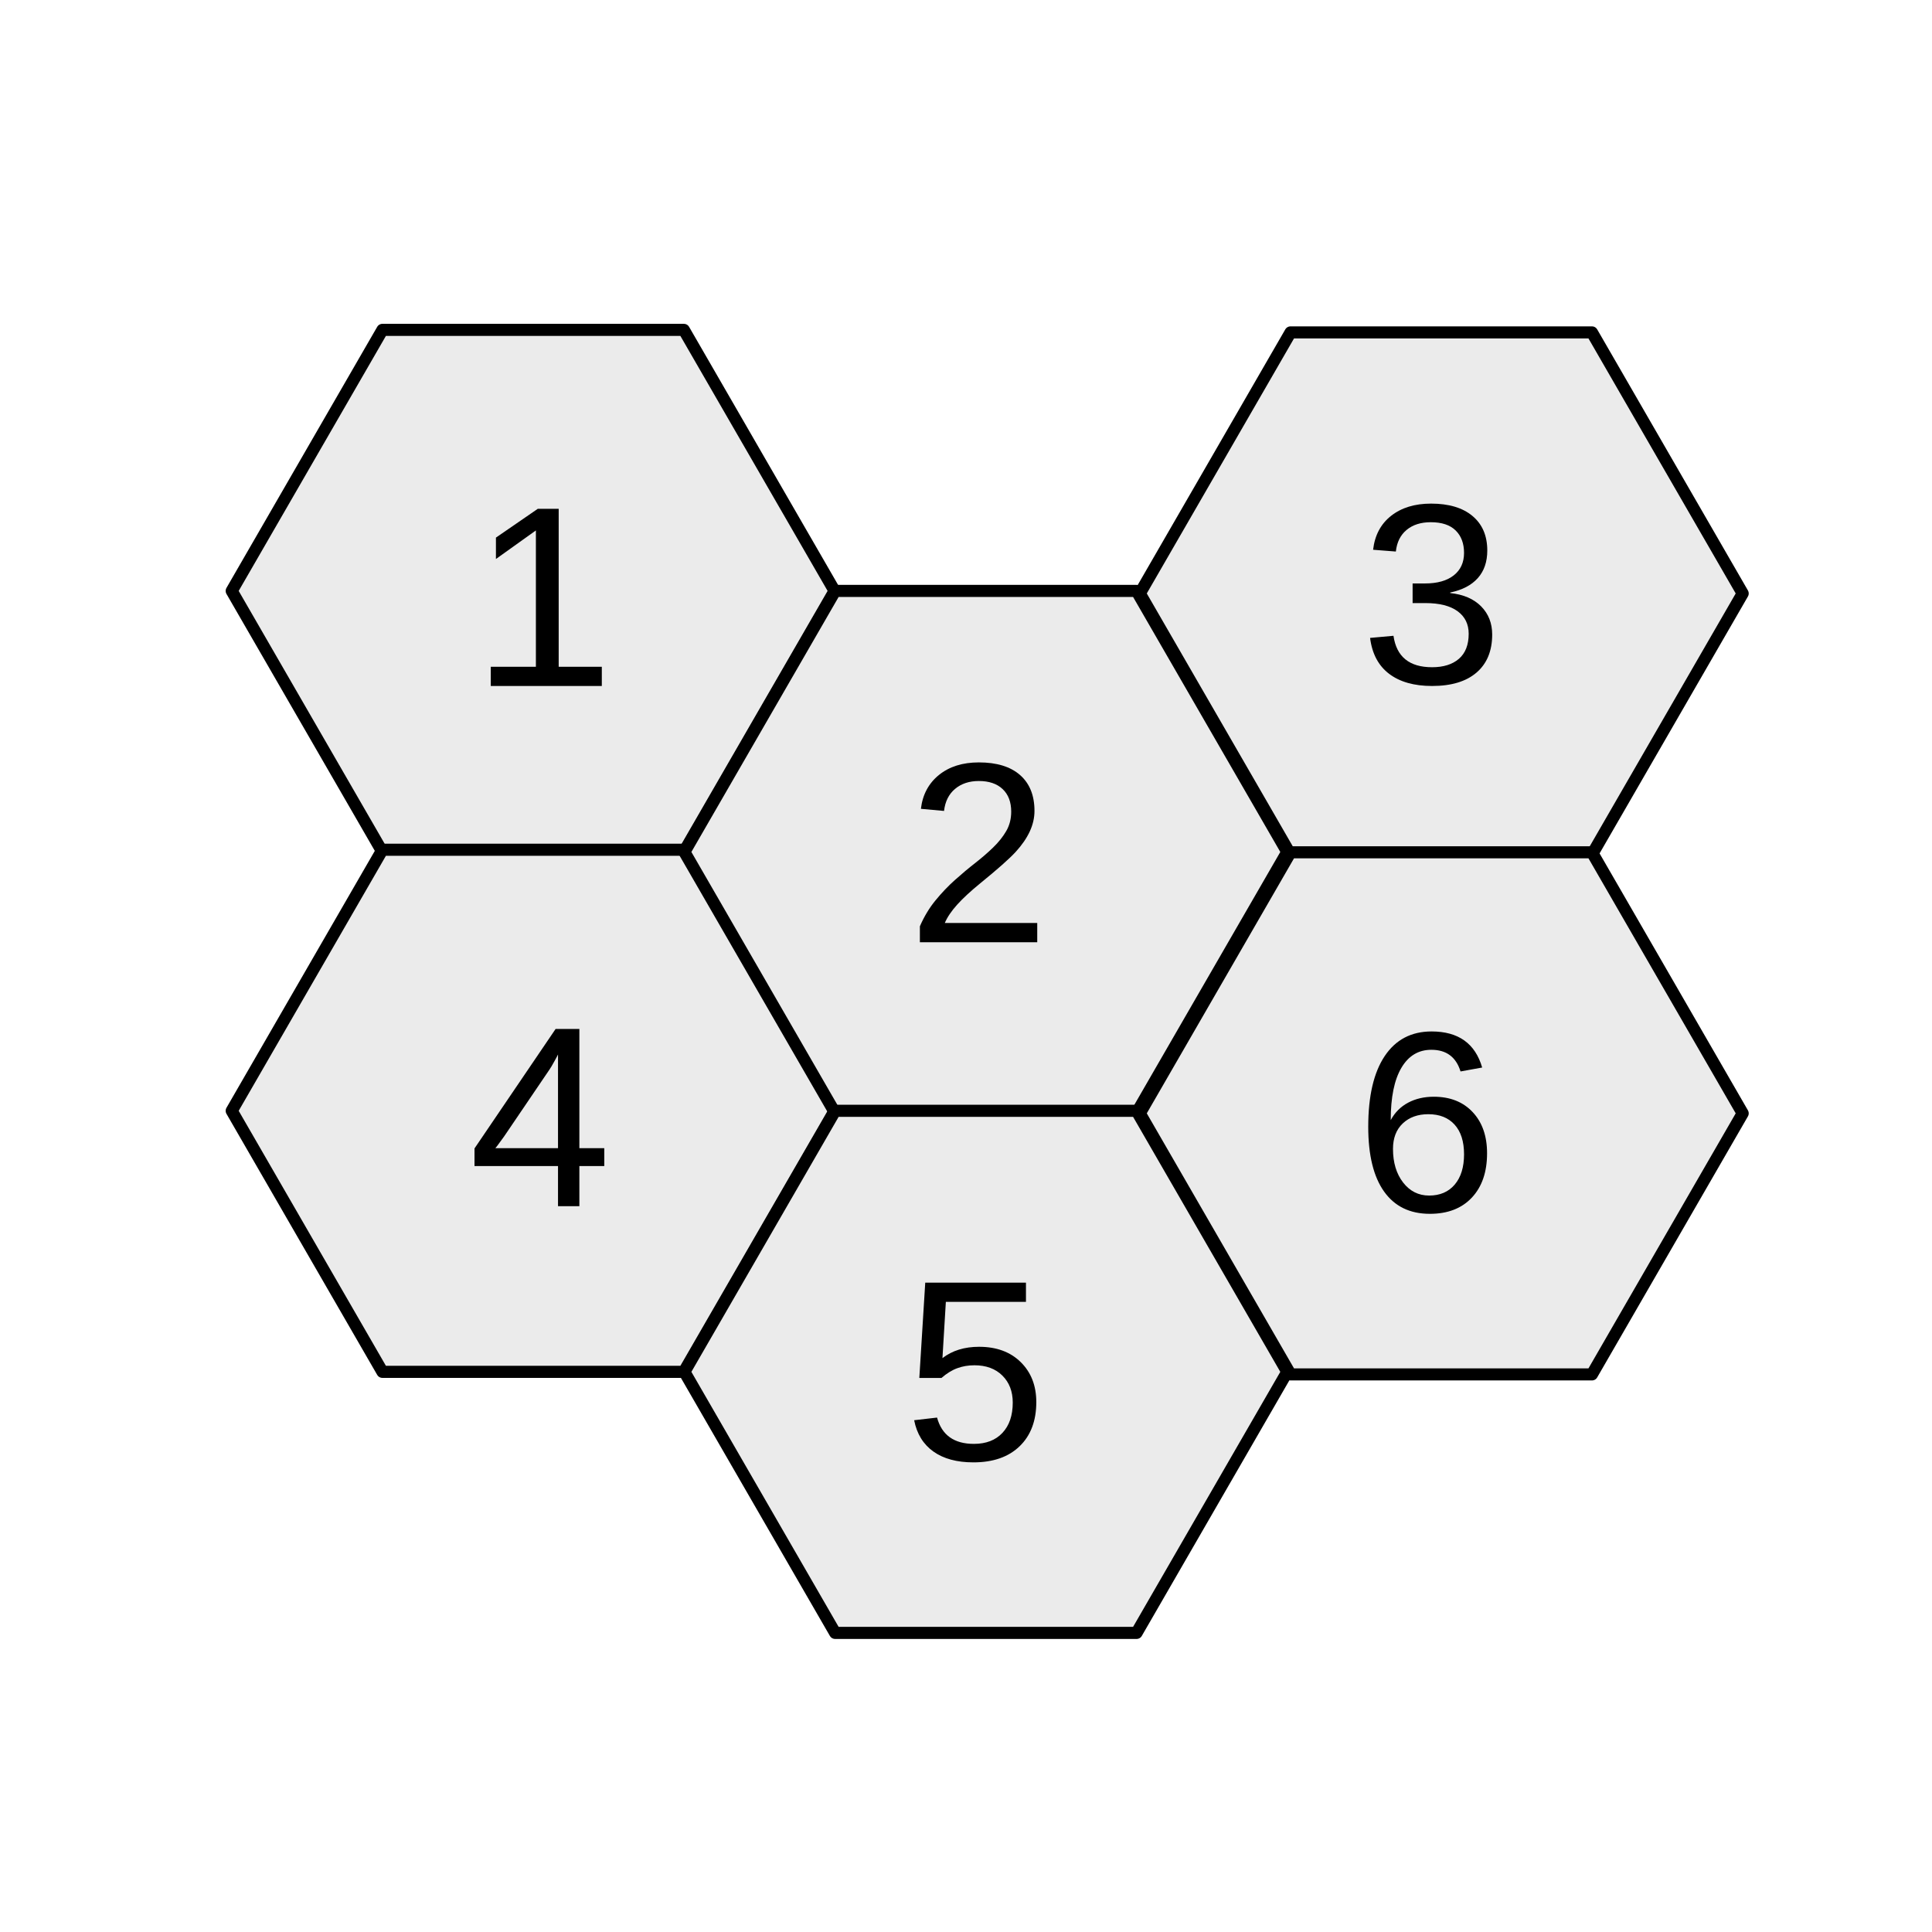
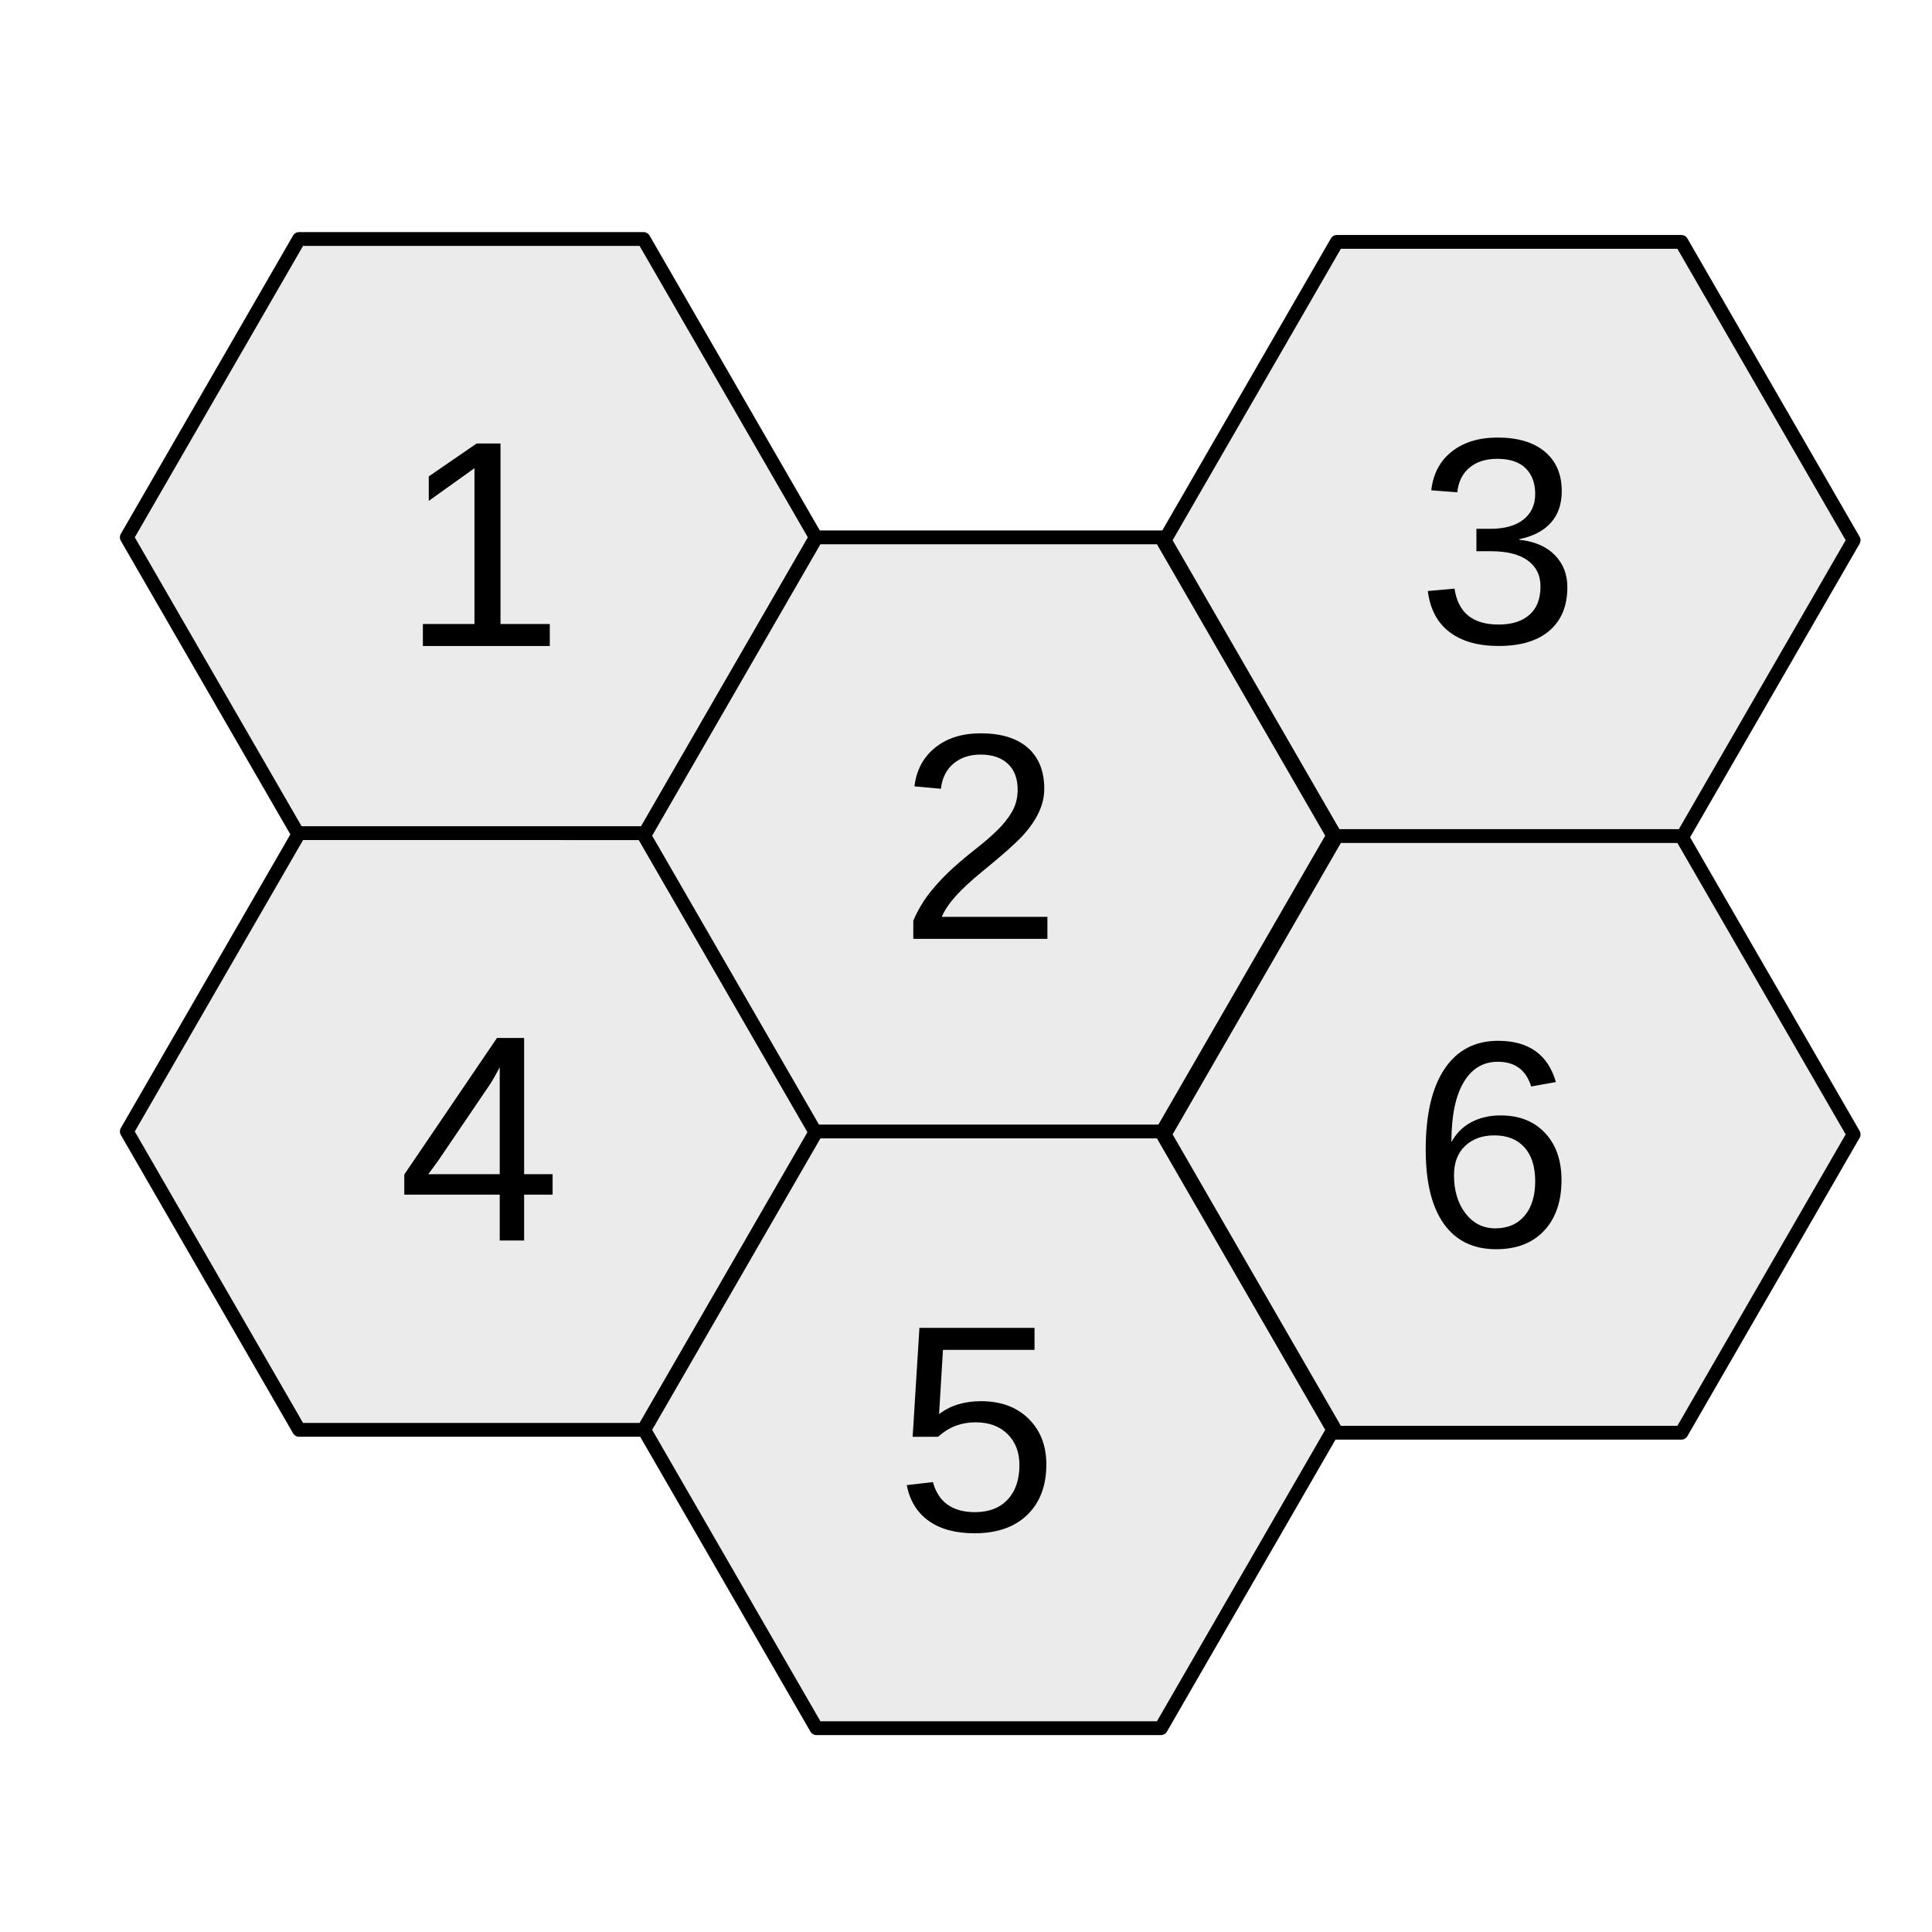
- <svg xmlns="http://www.w3.org/2000/svg" width="100%" height="100%" viewBox="0 0 800 800" version="1.1" xml:space="preserve" style="fill-rule:evenodd;clip-rule:evenodd;stroke-linecap:round;stroke-linejoin:round;stroke-miterlimit:1.5;">
-   <g transform="matrix(1.36752,0.789535,-0.789535,1.36752,84.3484,-365.12)">
+ <svg xmlns="http://www.w3.org/2000/svg" width="100%" height="100%" viewBox="0 0 700 700" version="1.1" xml:space="preserve" style="fill-rule:evenodd;clip-rule:evenodd;stroke-linecap:round;stroke-linejoin:round;stroke-miterlimit:1.5;">
+   <g transform="matrix(1.36752,0.789535,-0.789535,1.36752,34.3484,-415.12)">
    <path d="M267.905,212.202L336.36,251.724L336.36,330.769L267.905,370.292L199.449,330.769L199.449,251.724L267.905,212.202Z" style="fill:rgb(235,235,235);stroke:black;stroke-width:3.17px;" />
  </g>
-   <g transform="matrix(1.36752,0.789535,-0.789535,1.36752,84.3484,-149.844)">
+   <g transform="matrix(1.36752,0.789535,-0.789535,1.36752,34.3484,-199.844)">
    <path d="M267.905,212.202L336.36,251.724L336.36,330.769L267.905,370.292L199.449,330.769L199.449,251.724L267.905,212.202Z" style="fill:rgb(235,235,235);stroke:black;stroke-width:3.17px;" />
  </g>
-   <g transform="matrix(1.36752,0.789535,-0.789535,1.36752,271.802,-257.024)">
+   <g transform="matrix(1.36752,0.789535,-0.789535,1.36752,221.802,-307.024)">
    <path d="M267.905,212.202L336.36,251.724L336.36,330.769L267.905,370.292L199.449,330.769L199.449,251.724L267.905,212.202Z" style="fill:rgb(235,235,235);stroke:black;stroke-width:3.17px;" />
  </g>
-   <g transform="matrix(1.36752,0.789535,-0.789535,1.36752,271.802,-41.749)">
+   <g transform="matrix(1.36752,0.789535,-0.789535,1.36752,221.802,-91.749)">
    <path d="M267.905,212.202L336.36,251.724L336.36,330.769L267.905,370.292L199.449,330.769L199.449,251.724L267.905,212.202Z" style="fill:rgb(235,235,235);stroke:black;stroke-width:3.17px;" />
  </g>
-   <g transform="matrix(1.36752,0.789535,-0.789535,1.36752,460.372,-364.068)">
+   <g transform="matrix(1.36752,0.789535,-0.789535,1.36752,410.372,-414.068)">
    <path d="M267.905,212.202L336.36,251.724L336.36,330.769L267.905,370.292L199.449,330.769L199.449,251.724L267.905,212.202Z" style="fill:rgb(235,235,235);stroke:black;stroke-width:3.17px;" />
  </g>
-   <g transform="matrix(1.36752,0.789535,-0.789535,1.36752,460.372,-148.793)">
+   <g transform="matrix(1.36752,0.789535,-0.789535,1.36752,410.372,-198.793)">
    <path d="M267.905,212.202L336.36,251.724L336.36,330.769L267.905,370.292L199.449,330.769L199.449,251.724L267.905,212.202Z" style="fill:rgb(235,235,235);stroke:black;stroke-width:3.17px;" />
  </g>
-   <g transform="matrix(1,0,0,1,14.7185,-0.287865)">
+   <g transform="matrix(1,0,0,1,-35.2815,-50.2879)">
    <g transform="matrix(106.648,0,0,106.648,239.684,284.35)">
        </g>
    <text x="180.371px" y="284.35px" style="font-family:'ArialMT', 'Arial', sans-serif;font-size:106.648px;">1</text>
  </g>
-   <g transform="matrix(1,0,0,1,195.174,105.813)">
+   <g transform="matrix(1,0,0,1,145.174,55.8129)">
    <g transform="matrix(106.648,0,0,106.648,239.684,284.35)">
        </g>
    <text x="180.371px" y="284.35px" style="font-family:'ArialMT', 'Arial', sans-serif;font-size:106.648px;">2</text>
  </g>
-   <g transform="matrix(1,0,0,1,382.888,-1.34887)">
+   <g transform="matrix(1,0,0,1,332.888,-51.3489)">
    <g transform="matrix(106.648,0,0,106.648,239.684,284.35)">
        </g>
    <text x="180.371px" y="284.35px" style="font-family:'ArialMT', 'Arial', sans-serif;font-size:106.648px;">3</text>
  </g>
-   <g transform="matrix(1,0,0,1,13.6575,215.097)">
+   <g transform="matrix(1,0,0,1,-36.3425,165.097)">
    <g transform="matrix(106.648,0,0,106.648,239.684,284.35)">
        </g>
    <text x="180.371px" y="284.35px" style="font-family:'ArialMT', 'Arial', sans-serif;font-size:106.648px;">4</text>
  </g>
-   <g transform="matrix(1,0,0,1,193.894,320.137)">
+   <g transform="matrix(1,0,0,1,143.894,270.137)">
    <g transform="matrix(106.648,0,0,106.648,239.684,284.35)">
        </g>
    <text x="180.371px" y="284.35px" style="font-family:'ArialMT', 'Arial', sans-serif;font-size:106.648px;">5</text>
  </g>
-   <g transform="matrix(1,0,0,1,380.766,217.219)">
+   <g transform="matrix(1,0,0,1,330.766,167.219)">
    <g transform="matrix(106.648,0,0,106.648,239.684,284.35)">
        </g>
    <text x="180.371px" y="284.35px" style="font-family:'ArialMT', 'Arial', sans-serif;font-size:106.648px;">6</text>
  </g>
</svg>
